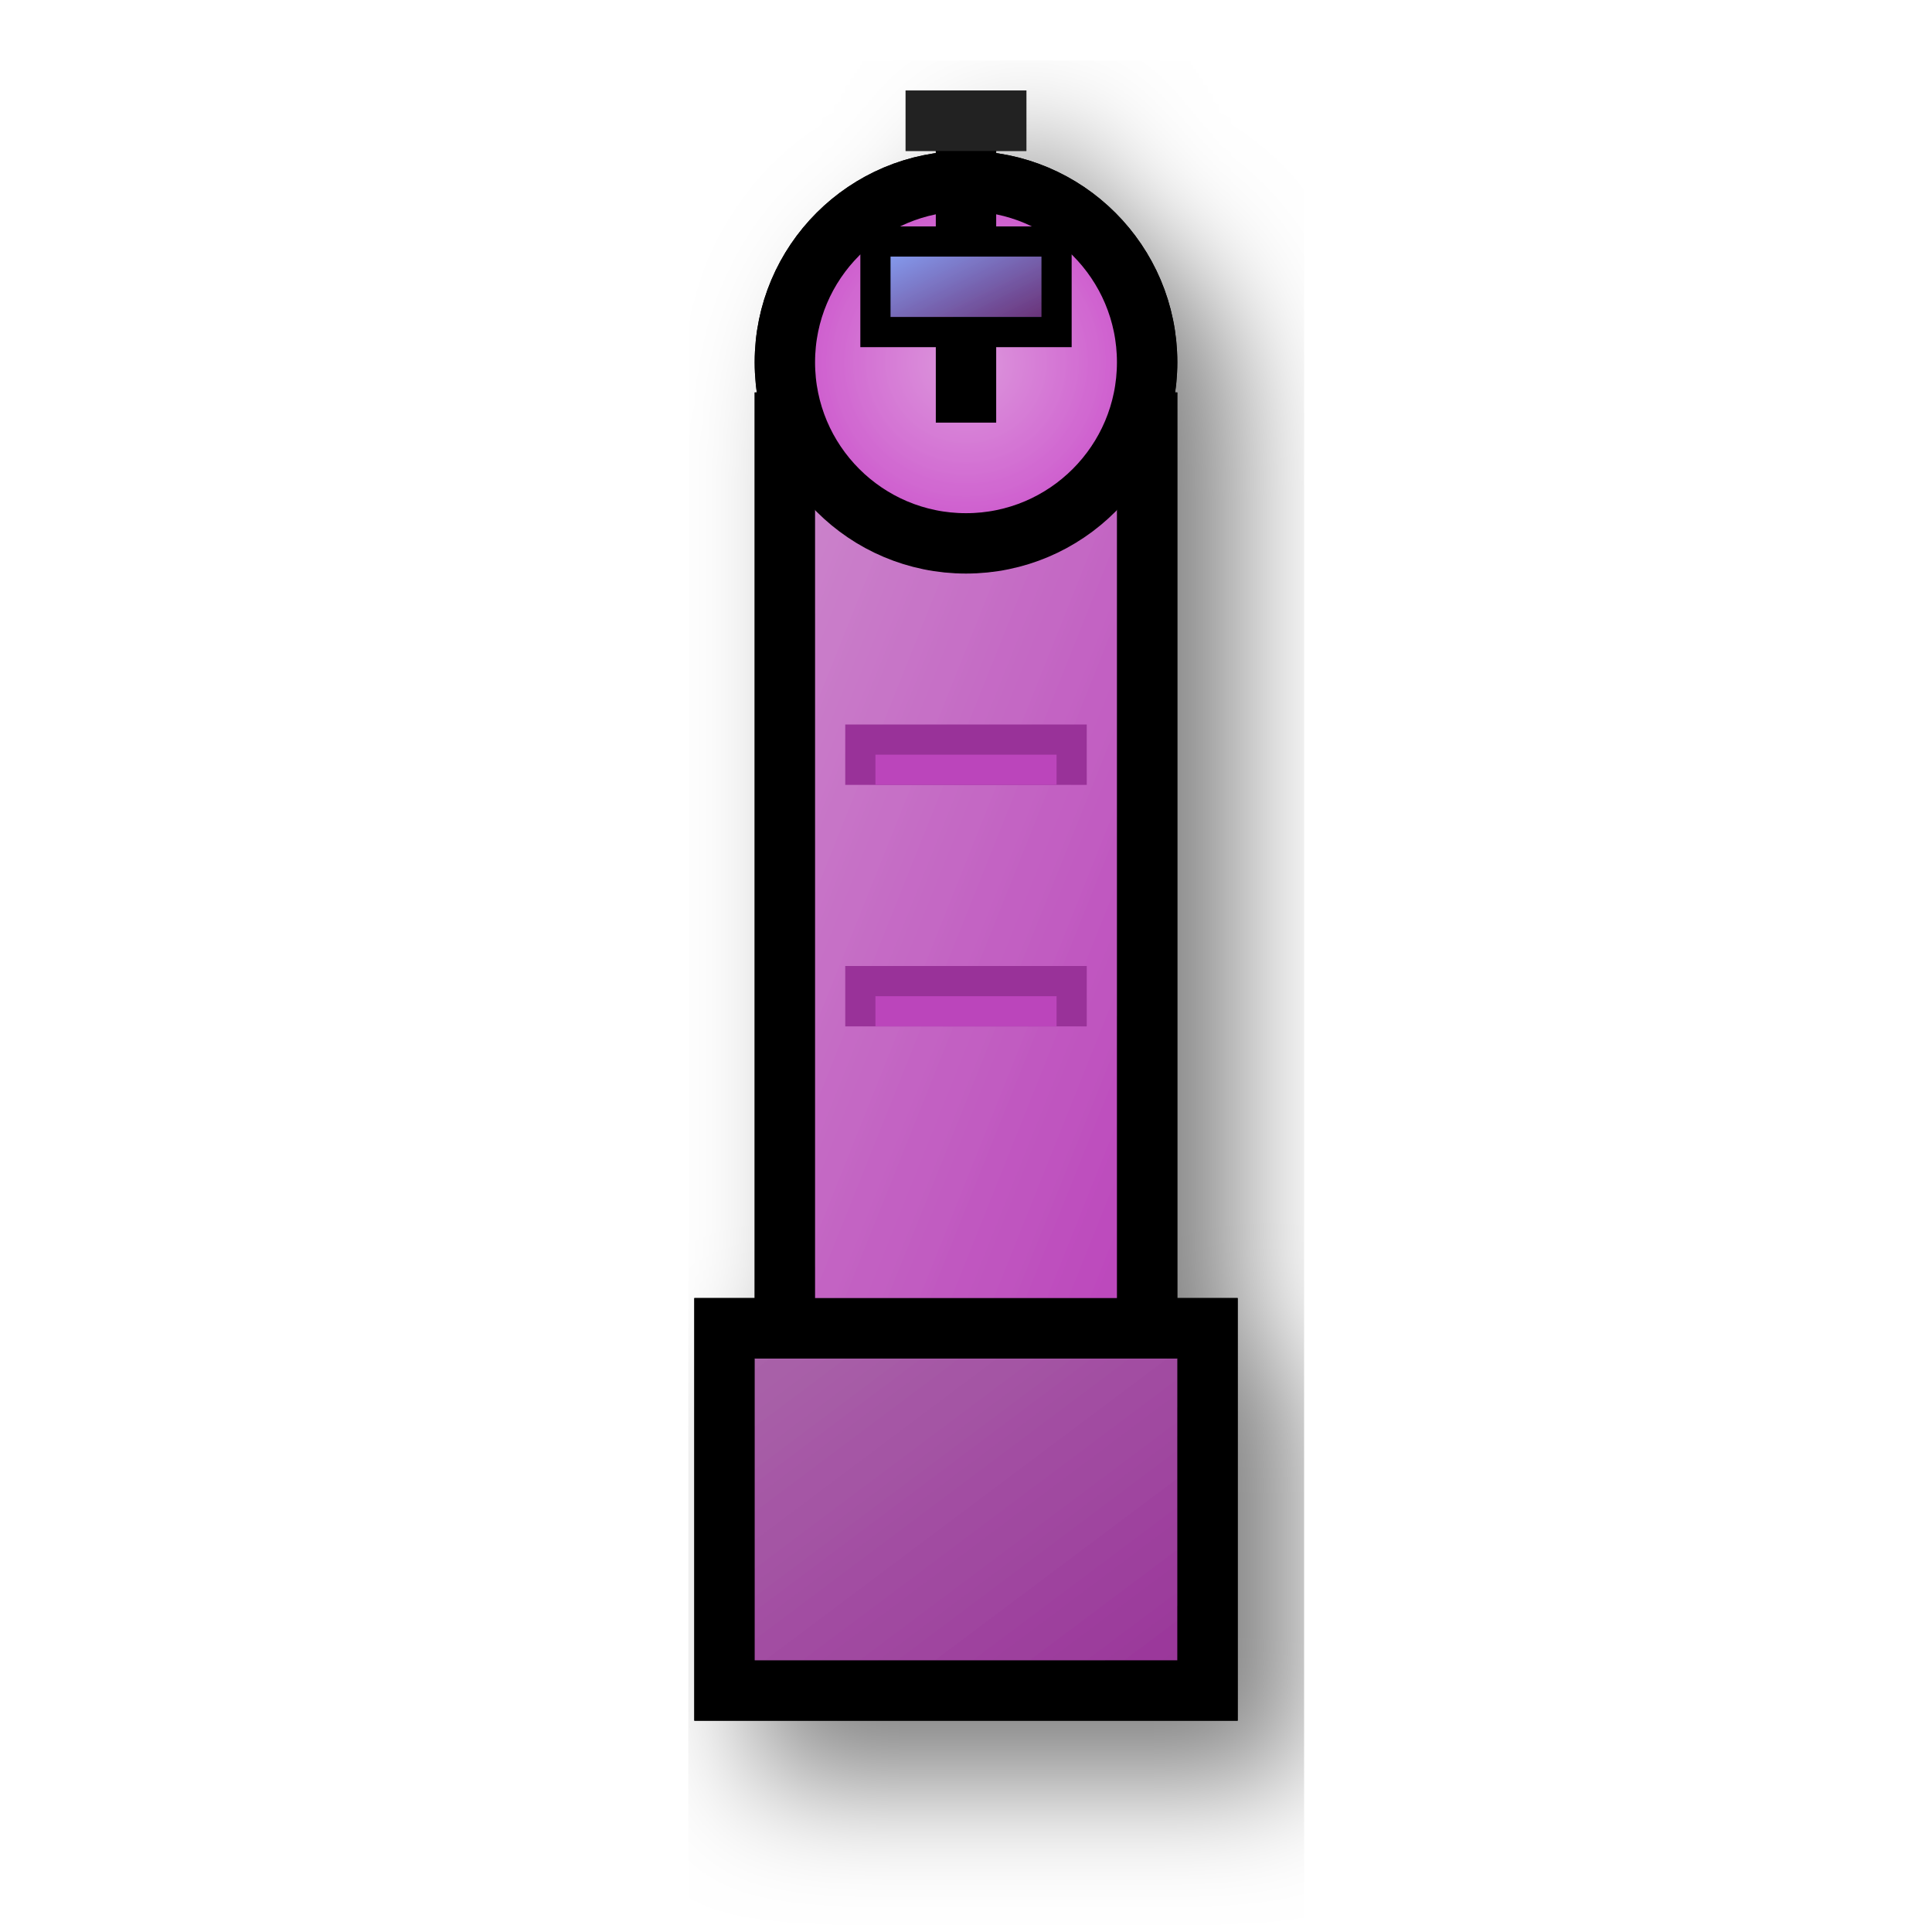
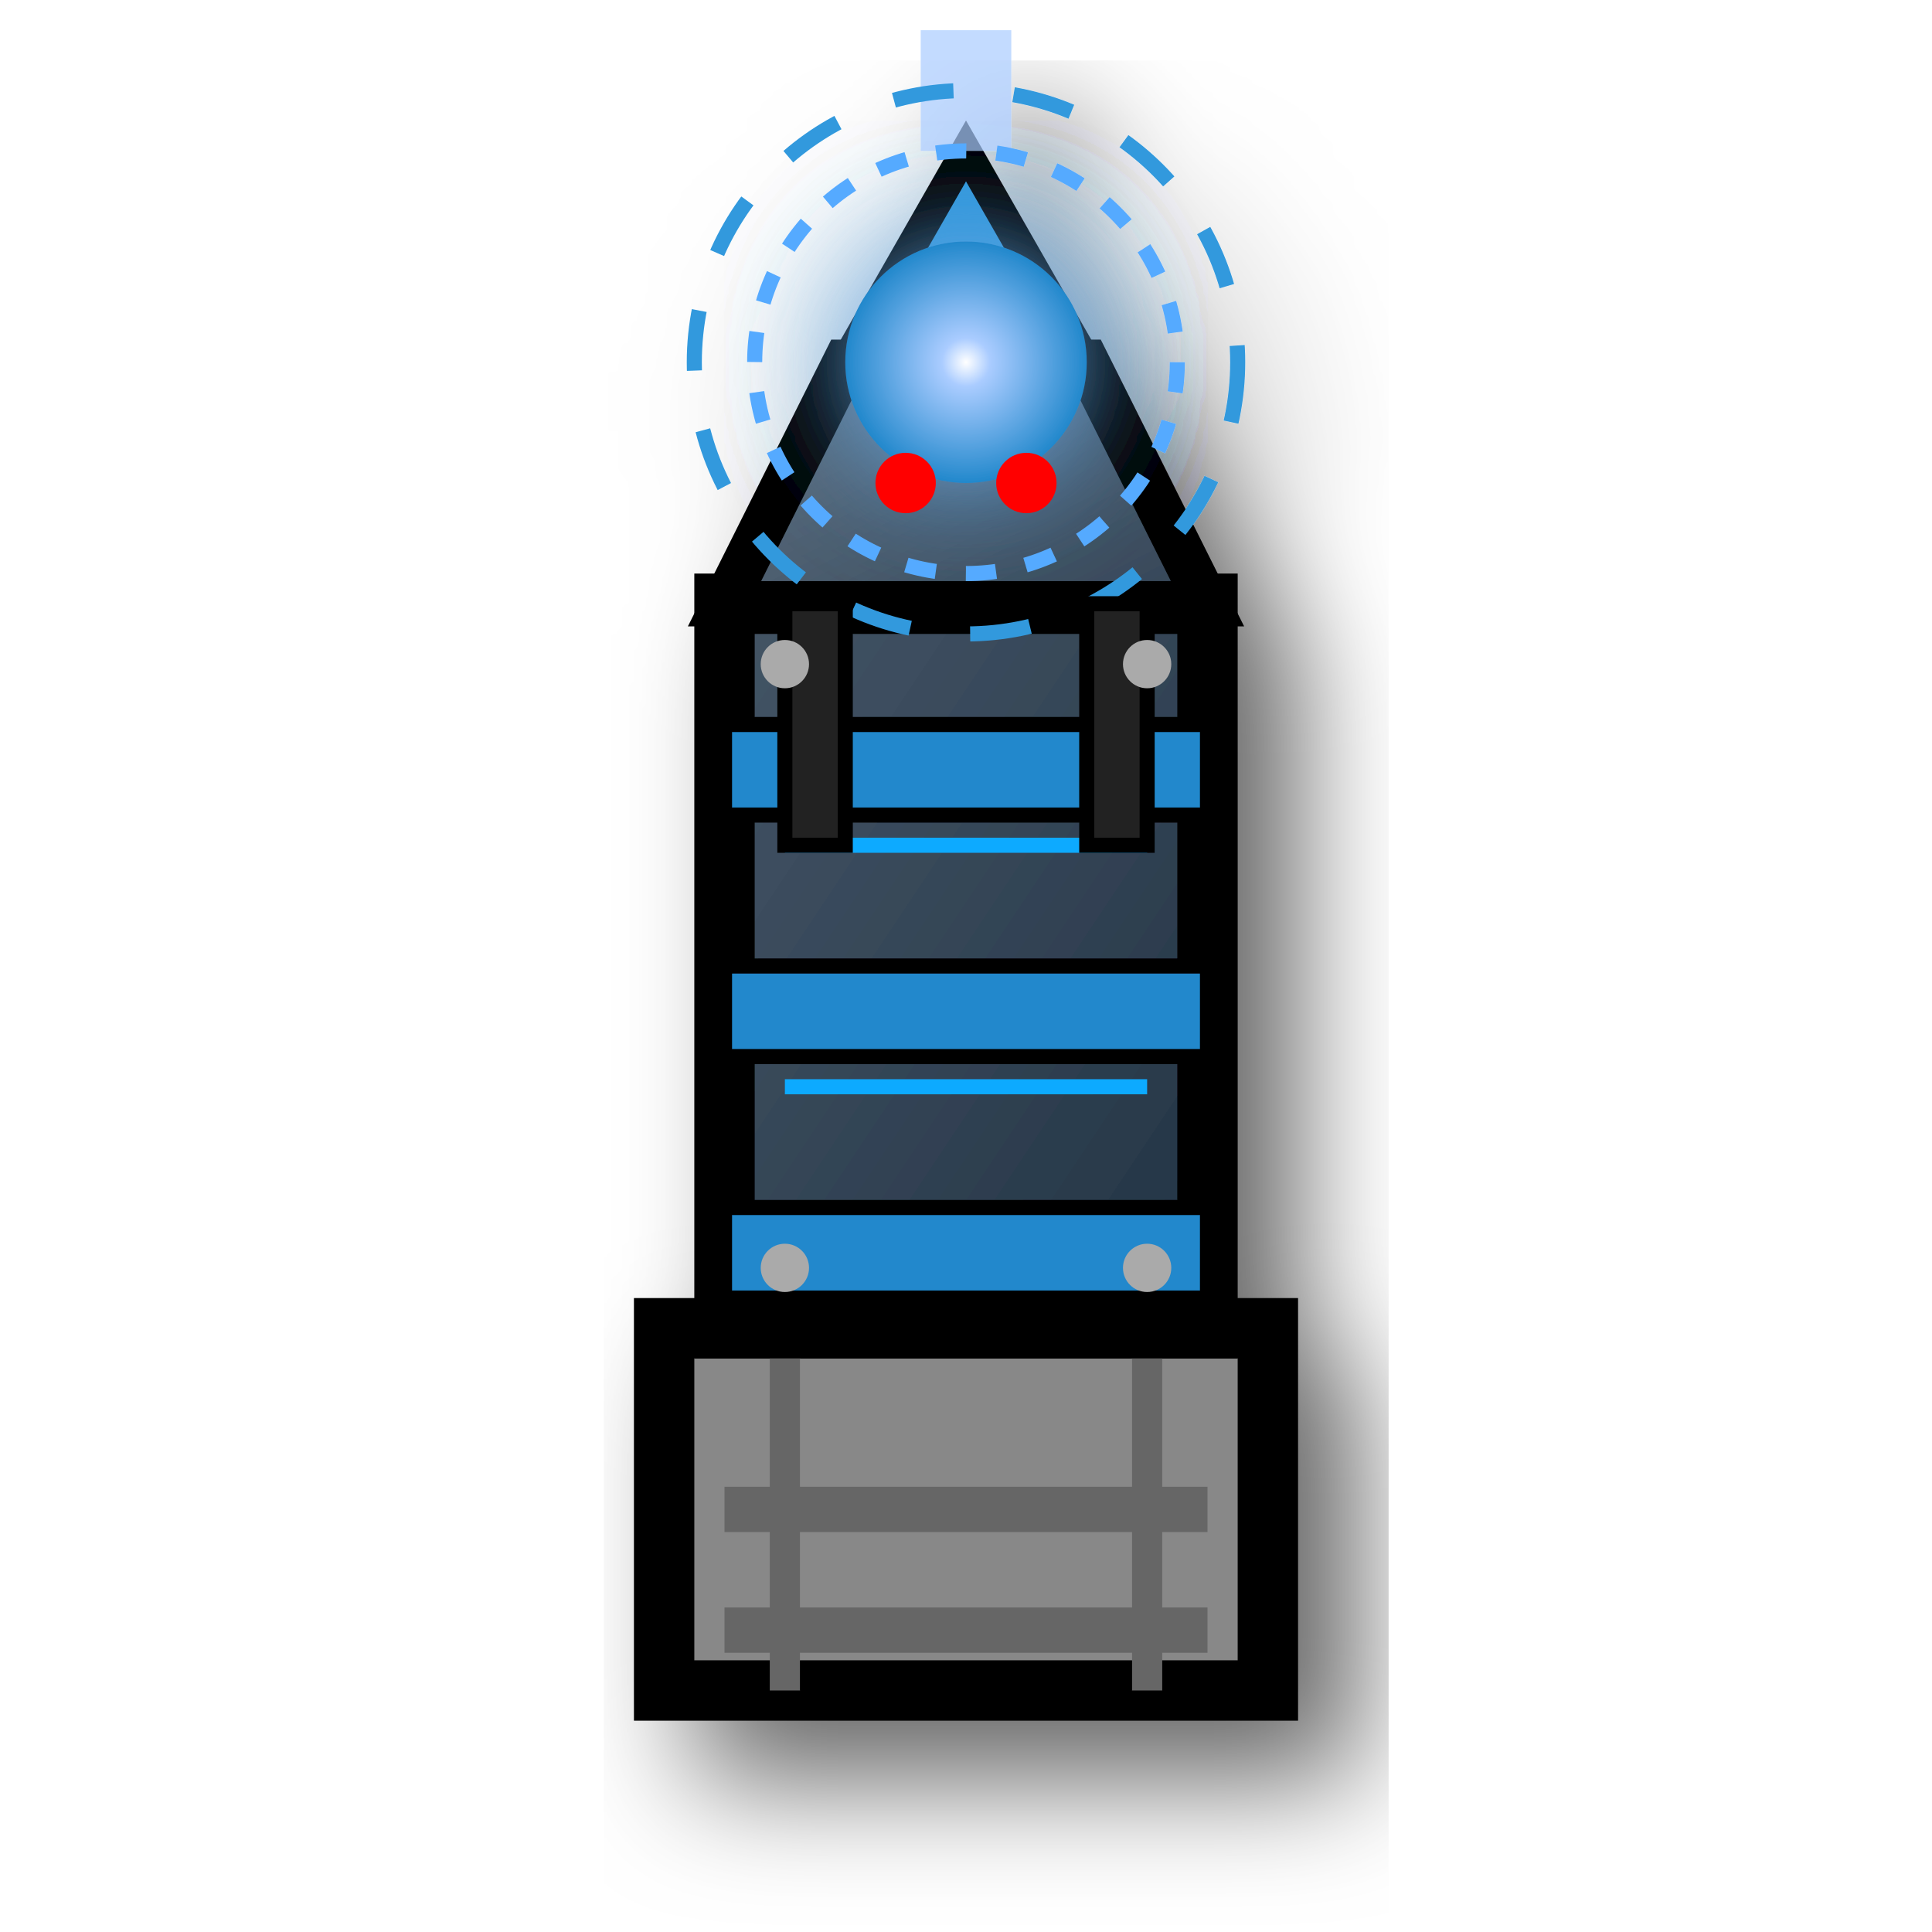
<svg xmlns="http://www.w3.org/2000/svg" viewBox="0 0 64 64">
  <defs>
-     <linearGradient id="baseGradient" x1="0%" y1="0%" x2="100%" y2="100%">
-       <stop offset="0%" style="stop-color:#aa66aa;stop-opacity:1" />
-       <stop offset="100%" style="stop-color:#939;stop-opacity:1" />
+     <linearGradient id="alliedBase" x1="0%" y1="0%" x2="100%" y2="100%">
+       <stop offset="0%" style="stop-color:#456;stop-opacity:1" />
+       <stop offset="100%" style="stop-color:#234;stop-opacity:1" />
    </linearGradient>
-     <linearGradient id="bodyGradient" x1="0%" y1="0%" x2="100%" y2="100%">
-       <stop offset="0%" style="stop-color:#cc88cc;stop-opacity:1" />
-       <stop offset="100%" style="stop-color:#b4b;stop-opacity:1" />
+     <linearGradient id="prismHousing" x1="0%" y1="0%" x2="100%" y2="100%">
+       <stop offset="0%" style="stop-color:#678;stop-opacity:1" />
+       <stop offset="100%" style="stop-color:#345;stop-opacity:1" />
    </linearGradient>
-     <radialGradient id="turretGradient" cx="50%" cy="50%" r="50%" fx="50%" fy="50%">
-       <stop offset="0%" style="stop-color:#dd99dd;stop-opacity:1" />
-       <stop offset="100%" style="stop-color:#c5c;stop-opacity:1" />
+     <radialGradient id="energyCore" cx="50%" cy="50%" r="50%">
+       <stop offset="0%" style="stop-color:#fff;stop-opacity:1" />
+       <stop offset="20%" style="stop-color:#acf;stop-opacity:1" />
+       <stop offset="100%" style="stop-color:#28c;stop-opacity:1" />
    </radialGradient>
-     <linearGradient id="scopeGradient" x1="0%" y1="0%" x2="100%" y2="100%">
-       <stop offset="0%" style="stop-color:#88aaff;stop-opacity:1" />
-       <stop offset="100%" style="stop-color:#626;stop-opacity:1" />
-     </linearGradient>
+     <filter id="glow" x="-50%" y="-50%" width="200%" height="200%">
+       <feGaussianBlur stdDeviation="2" result="blur" />
+       <feComposite in="SourceGraphic" in2="blur" operator="over" />
+     </filter>
    <filter id="shadow" x="-0.2" y="-0.2" width="1.4" height="1.4">
-       <feDropShadow dx="2" dy="2" stdDeviation="2" flood-color="#000" flood-opacity="0.5" />
+       <feDropShadow dx="2" dy="2" stdDeviation="2" flood-color="#000" flood-opacity="0.6" />
    </filter>
-     <g id="sniper-tower">
-       <path d="M24 44h16v12H24z" fill="url(#baseGradient)" stroke="#000" stroke-width="2" />
-       <path d="M26 14h12v30H26z" fill="url(#bodyGradient)" stroke="#000" stroke-width="2" />
-       <circle cx="32" cy="12" r="6" fill="url(#turretGradient)" stroke="#000" stroke-width="2" />
-       <rect x="31" y="4" width="2" height="10" fill="#000" />
-       <rect x="30" y="3" width="4" height="2" fill="#222" />
-       <rect x="29" y="8" width="6" height="3" fill="url(#scopeGradient)" stroke="#000" stroke-width="1" />
-       <rect x="28" y="24" width="8" height="2" fill="#939" />
-       <rect x="28" y="32" width="8" height="2" fill="#939" />
-       <rect x="29" y="25" width="6" height="1" fill="#b4b" />
-       <rect x="29" y="33" width="6" height="1" fill="#b4b" />
-       <g style="filter:url(#shadow);">
-         <use href="#sniper-tower" />
-       </g>
+     <g id="prism-tower">
+       <path d="M22 44 L22 56 L42 56 L42 44 Z" fill="#888" stroke="#000" stroke-width="2" />
+       <path d="M24 50 L40 50" stroke="#666" stroke-width="1.5" />
+       <path d="M24 54 L40 54" stroke="#666" stroke-width="1.5" />
+       <path d="M26 44 L26 56 M38 44 L38 56" stroke="#666" stroke-width="1" />
+       <path d="M24 20 L24 44 L40 44 L40 20 Z" fill="url(#alliedBase)" stroke="#000" stroke-width="2" />
+       <rect x="24" y="24" width="16" height="3" fill="#28c" stroke="#000" stroke-width="0.5" />
+       <rect x="24" y="40" width="16" height="3" fill="#28c" stroke="#000" stroke-width="0.5" />
+       <rect x="24" y="32" width="16" height="3" fill="#28c" stroke="#000" stroke-width="0.5" />
+       <polygon points="24,20 40,20 36,12 28,12" fill="url(#prismHousing)" stroke="#000" stroke-width="1.5" />
+       <polygon points="32,5 28,12 36,12" fill="#39d" stroke="#000" stroke-width="1" />
+       <circle cx="32" cy="12" r="4" fill="url(#energyCore)" filter="url(#glow)" />
+       <path d="M32 5 L32 1" stroke="#acf" stroke-width="3" opacity="0.7" />
+       <circle cx="32" cy="12" r="7" fill="none" stroke="#5af" stroke-width="0.5" stroke-dasharray="1 1" />
+       <circle cx="32" cy="12" r="9" fill="none" stroke="#39d" stroke-width="0.5" stroke-dasharray="2 2" />
+       <path d="M26 28 L38 28" stroke="#1af" stroke-width="0.5" />
+       <path d="M26 36 L38 36" stroke="#1af" stroke-width="0.5" />
+       <circle cx="30" cy="16" r="1" fill="#f00" />
+       <circle cx="34" cy="16" r="1" fill="#f00" />
+       <rect x="26" y="20" width="2" height="8" fill="#222" stroke="#000" stroke-width="0.5" />
+       <rect x="36" y="20" width="2" height="8" fill="#222" stroke="#000" stroke-width="0.5" />
+       <circle cx="26" cy="22" r="0.8" fill="#aaa" />
+       <circle cx="38" cy="22" r="0.8" fill="#aaa" />
+       <circle cx="26" cy="42" r="0.8" fill="#aaa" />
+       <circle cx="38" cy="42" r="0.8" fill="#aaa" />
    </g>
  </defs>
-   <use href="#sniper-tower" x="0" y="0" />
+   <use href="#prism-tower" filter="url(#shadow)" />
</svg>
